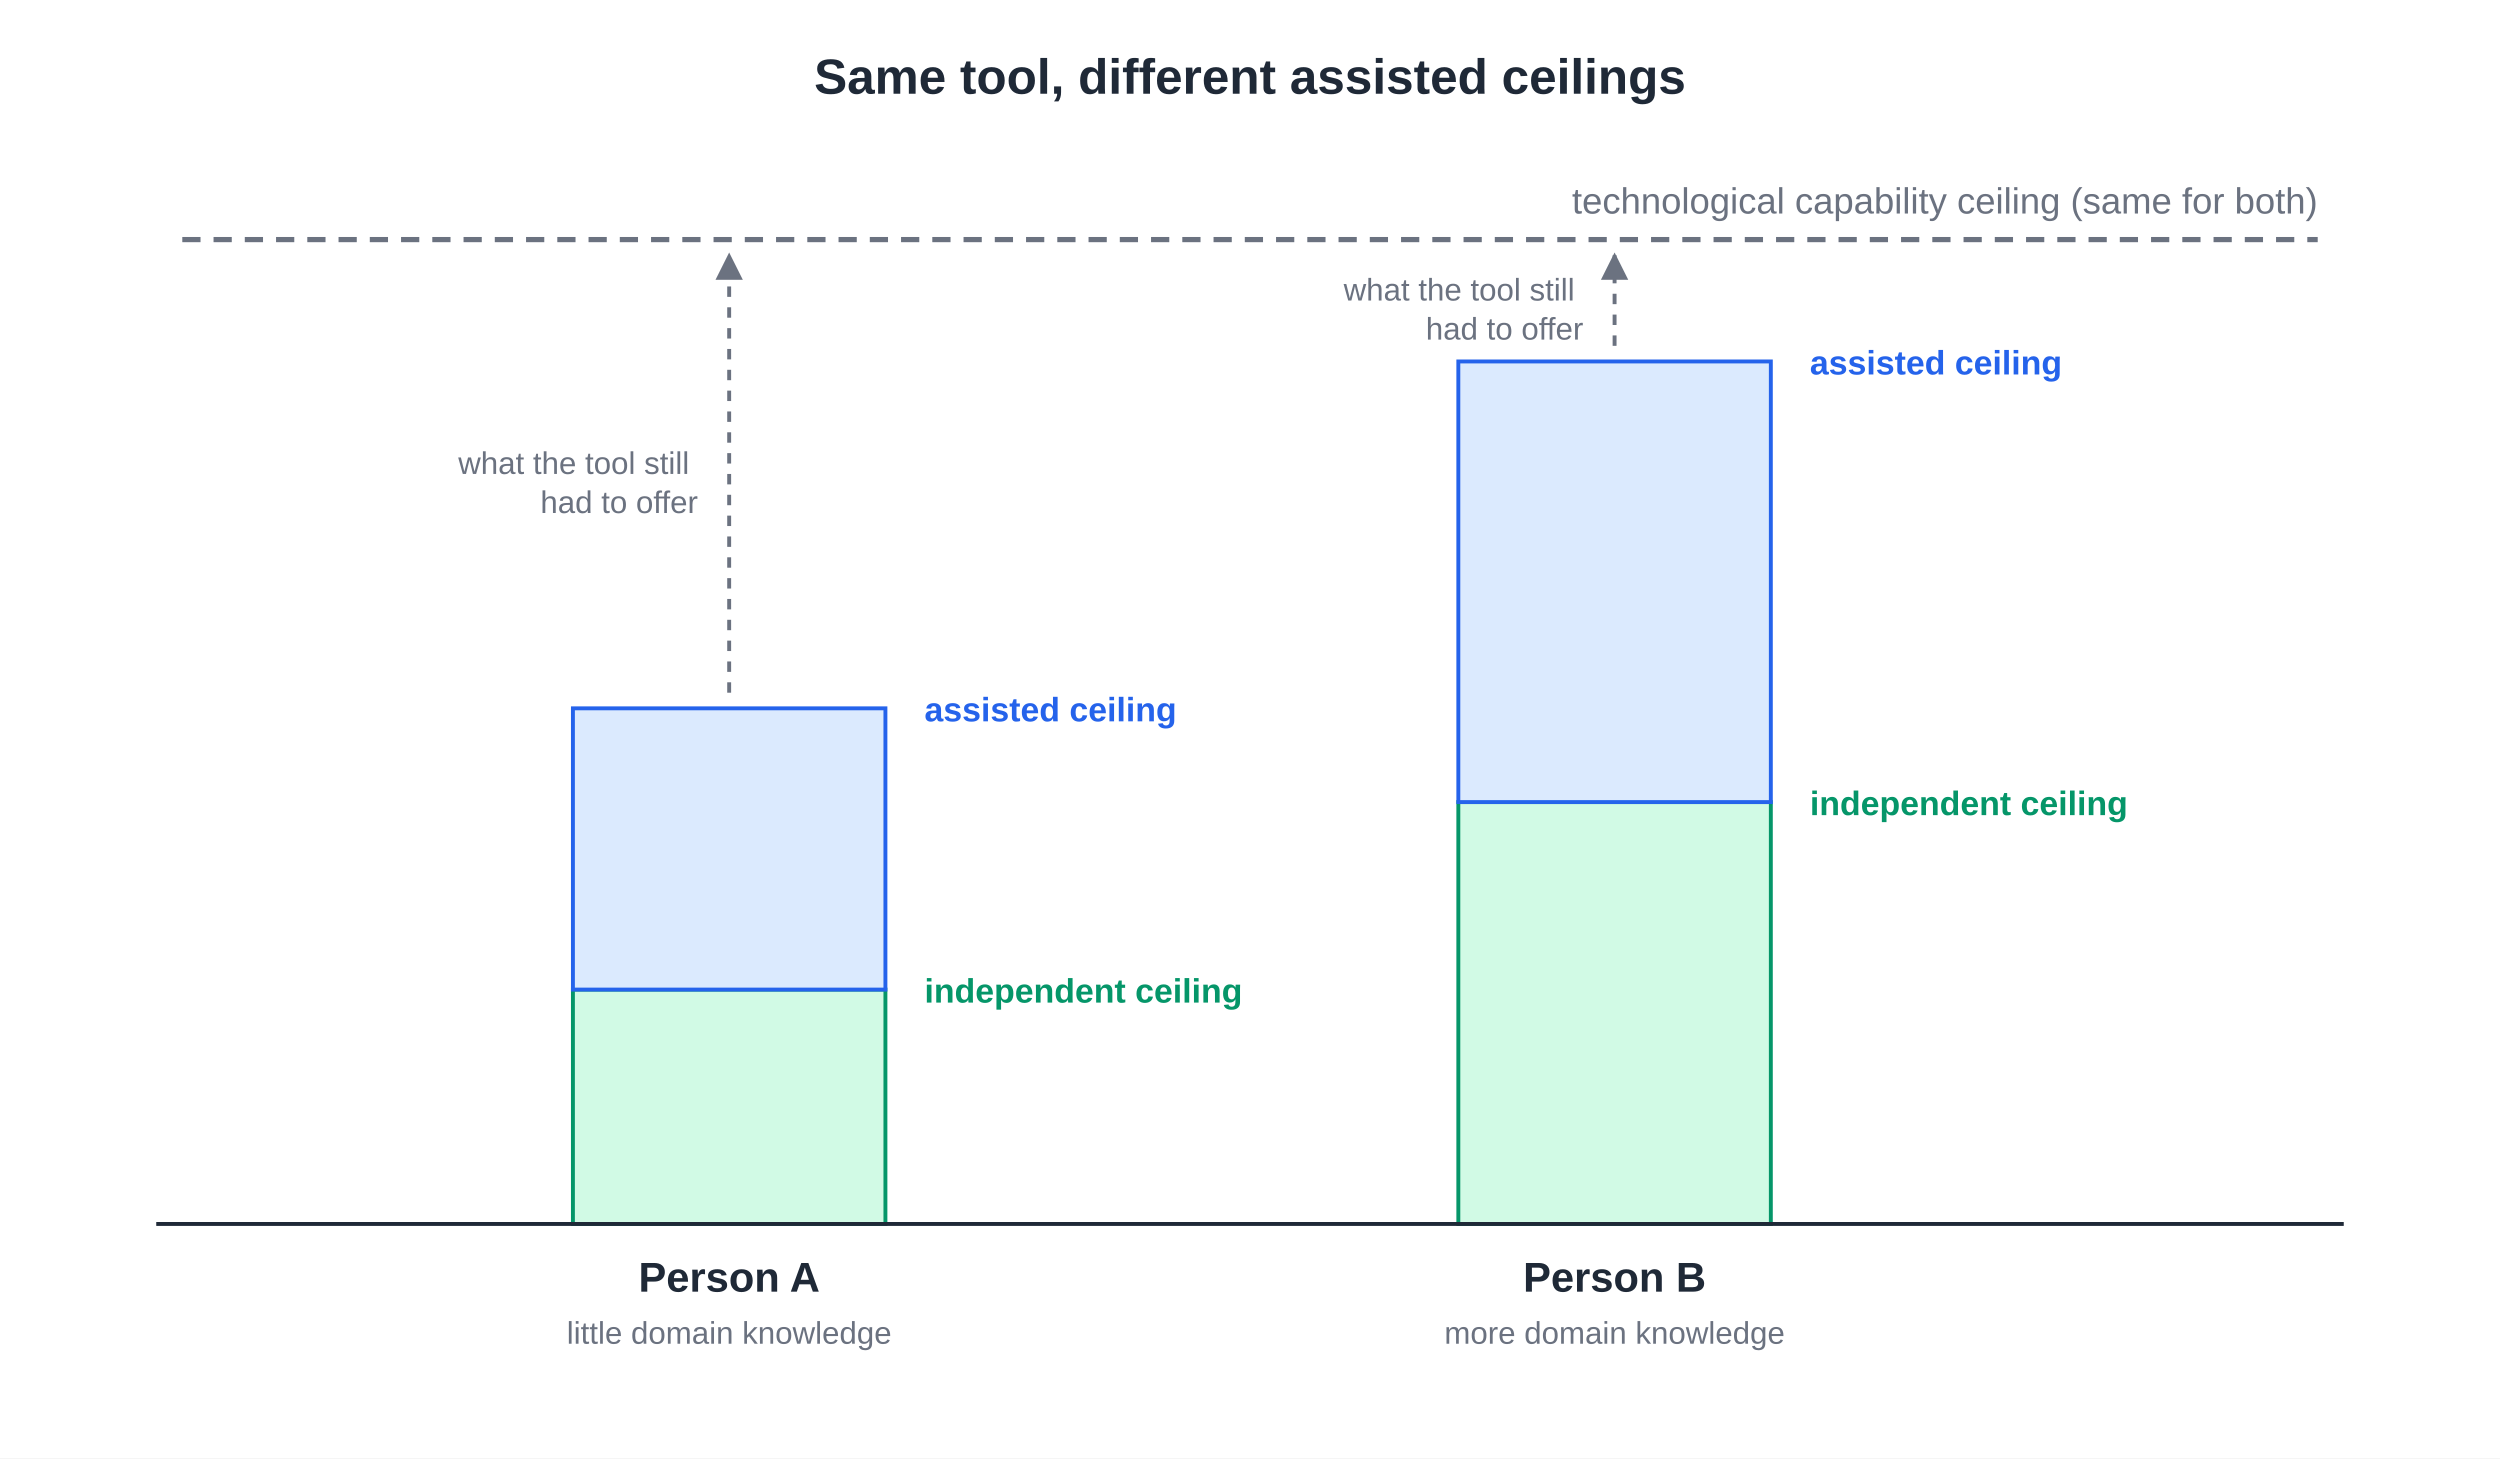
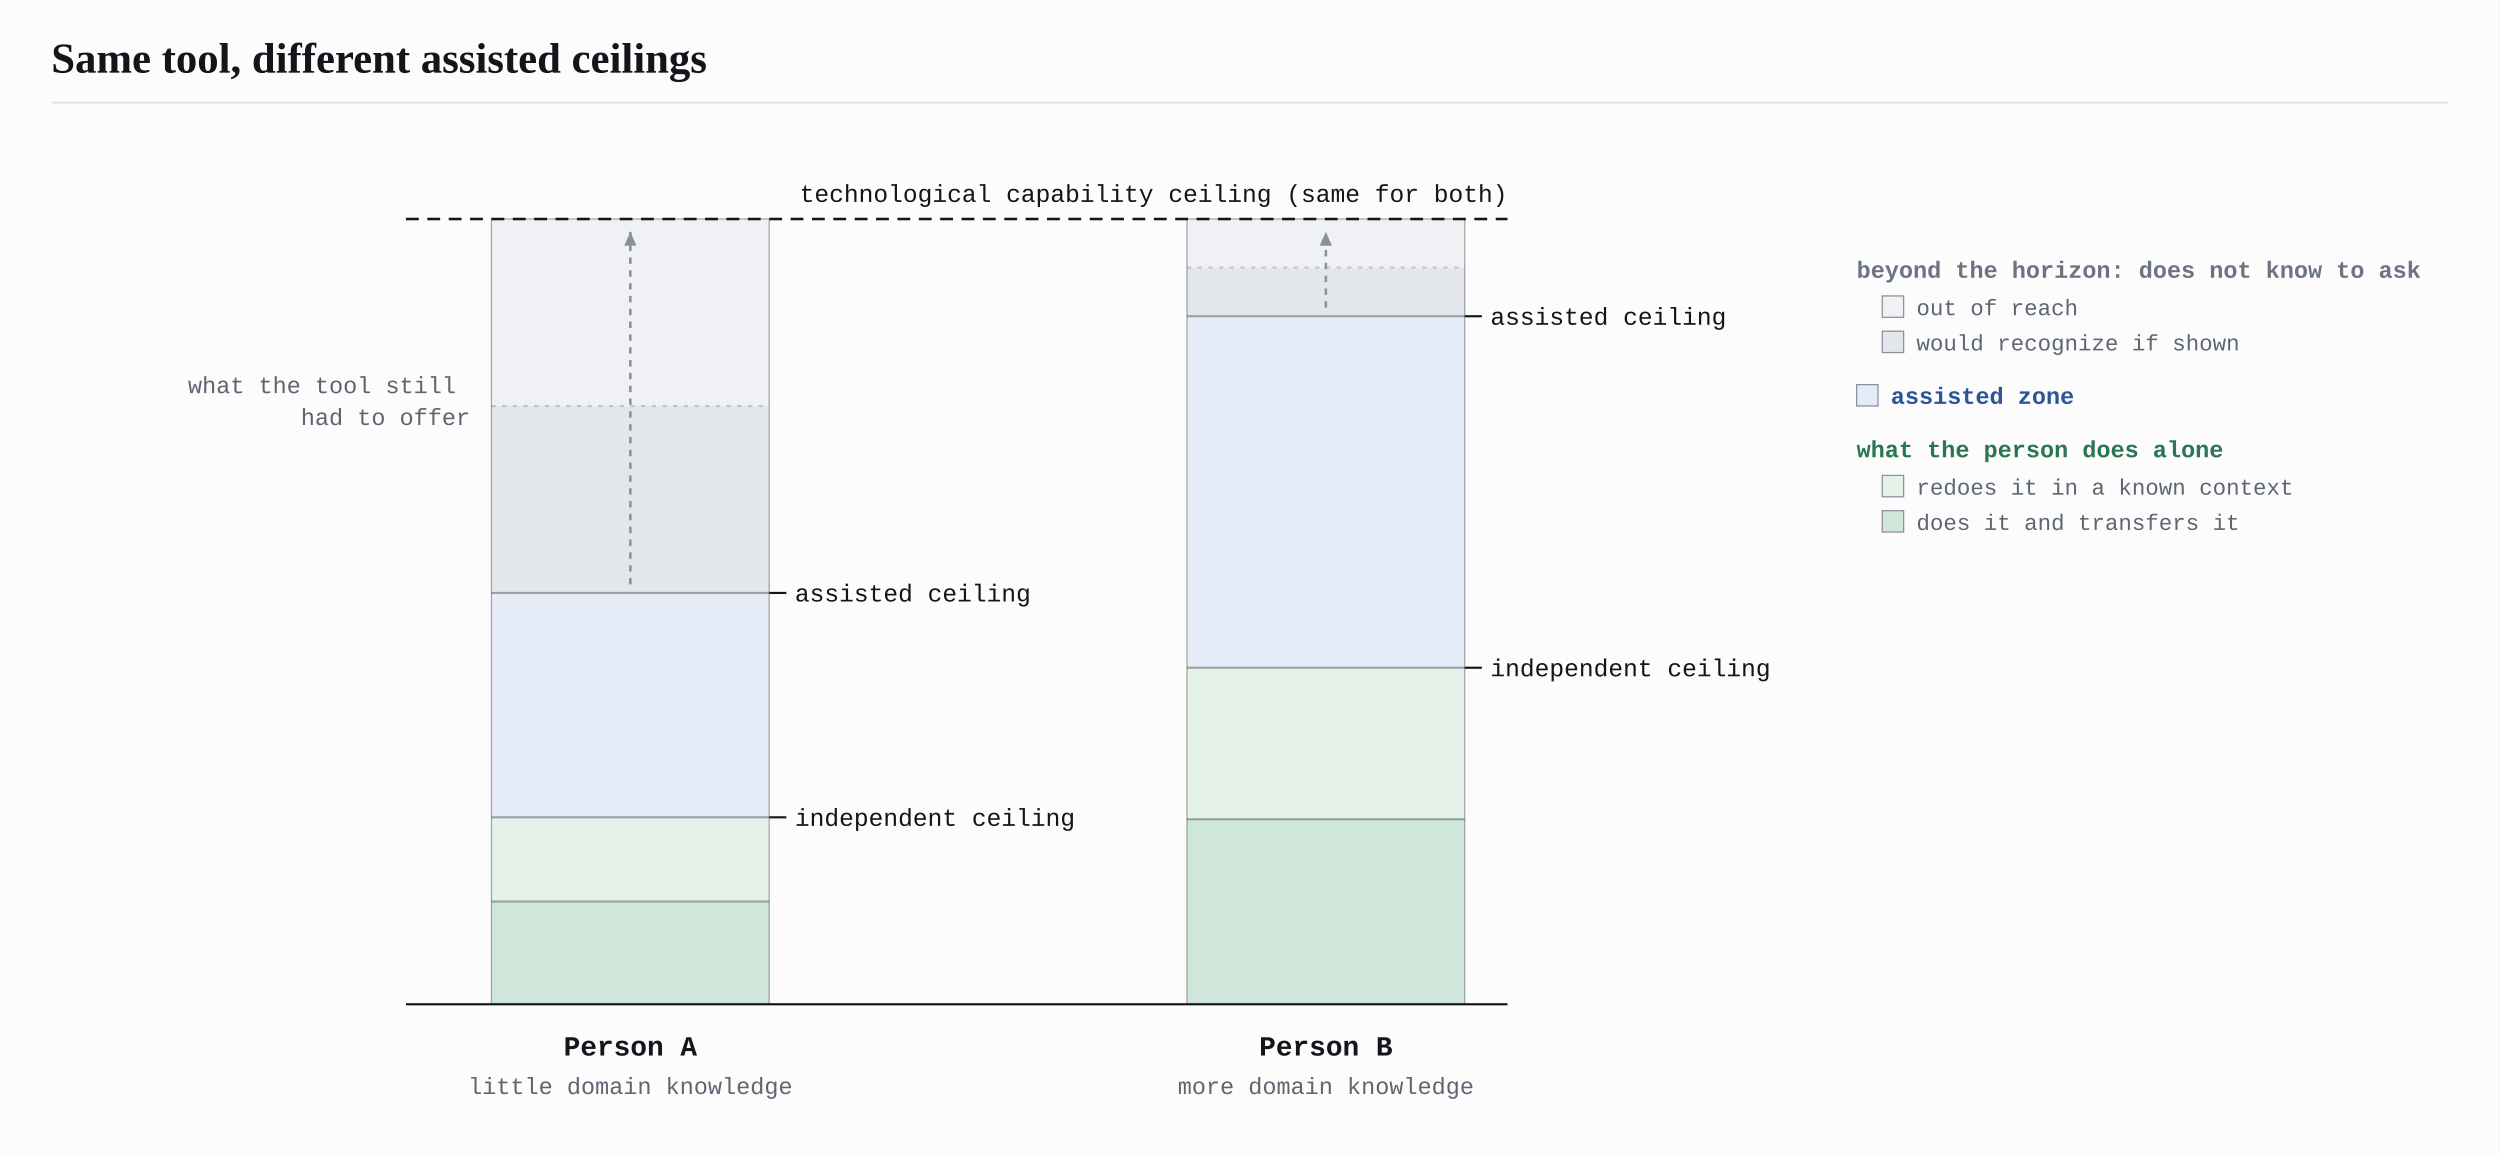
- <svg xmlns="http://www.w3.org/2000/svg" width="960" height="560" viewBox="0 0 960 560" role="img" aria-label="Same tool, different assisted ceilings">
+ <svg xmlns="http://www.w3.org/2000/svg" width="1170" height="540" viewBox="0 0 1170 540" role="img" aria-label="Same tool, different assisted ceilings">
  <defs>
-     <pattern id="hatch" width="8" height="8" patternUnits="userSpaceOnUse" patternTransform="rotate(45)">
-       <rect width="8" height="8" fill="#fee2e2" />
-       <line x1="0" y1="0" x2="0" y2="8" stroke="#dc2626" stroke-width="2.2" />
+     <pattern id="hatch" width="7" height="7" patternUnits="userSpaceOnUse" patternTransform="rotate(45)">
+       <rect width="7" height="7" fill="#f3dedb" />
+       <line x1="0" y1="0" x2="0" y2="7" stroke="#a8372b" stroke-width="1.1" stroke-opacity="0.5" />
    </pattern>
-     <marker id="arrow" viewBox="0 0 10 10" refX="9" refY="5" markerWidth="7" markerHeight="7" orient="auto-start-reverse">
-       <path d="M0,0 L10,5 L0,10 z" fill="#1f2937" />
+     <pattern id="dots" width="6" height="6" patternUnits="userSpaceOnUse">
+       <rect width="6" height="6" fill="#e9e1d3" />
+       <circle cx="3" cy="3" r="0.9" fill="#7a5d2c" fill-opacity="0.55" />
+     </pattern>
+     <marker id="arrow" viewBox="0 0 10 10" refX="9" refY="5" markerWidth="6" markerHeight="6" orient="auto-start-reverse">
+       <path d="M0,1 L9,5 L0,9 z" fill="#121519" />
    </marker>
-     <marker id="arrowm" viewBox="0 0 10 10" refX="9" refY="5" markerWidth="7" markerHeight="7" orient="auto-start-reverse">
-       <path d="M0,0 L10,5 L0,10 z" fill="#6b7280" />
+     <marker id="arrowm" viewBox="0 0 10 10" refX="9" refY="5" markerWidth="6" markerHeight="6" orient="auto-start-reverse">
+       <path d="M0,1 L9,5 L0,9 z" fill="#8a929c" />
+     </marker>
+     <marker id="arrowb" viewBox="0 0 10 10" refX="9" refY="5" markerWidth="6" markerHeight="6" orient="auto-start-reverse">
+       <path d="M0,1 L9,5 L0,9 z" fill="#a8372b" />
+     </marker>
+     <marker id="arrowg" viewBox="0 0 10 10" refX="9" refY="5" markerWidth="6" markerHeight="6" orient="auto-start-reverse">
+       <path d="M0,1 L9,5 L0,9 z" fill="#2a7552" />
    </marker>
  </defs>
-   <rect x="0" y="0" width="960" height="560" fill="#ffffff" stroke="none" stroke-width="0" rx="0" />
-   <text x="480.0" y="36" font-family="Arial, Helvetica, sans-serif" font-size="19" fill="#1f2937" text-anchor="middle" font-weight="bold">
-     <tspan x="480.0" dy="0.0">Same tool, different assisted ceilings</tspan>
+   <rect x="0.0" y="0.0" width="1169.7" height="540.0" fill="#fcfcfd" stroke="none" stroke-width="0" />
+   <text x="24.0" y="34.0" font-family="'Source Serif 4', Georgia, 'Times New Roman', serif" font-size="20" fill="#121519" text-anchor="start" font-weight="600">
+     <tspan x="24.0" dy="0.0">Same tool, different assisted ceilings</tspan>
  </text>
-   <line x1="70" y1="92.0" x2="890" y2="92.0" stroke="#6b7280" stroke-width="2" stroke-dasharray="7 5" />
-   <text x="890" y="82.0" font-family="Arial, Helvetica, sans-serif" font-size="14" fill="#6b7280" text-anchor="end" font-weight="normal">
-     <tspan x="890" dy="0.0">technological capability ceiling (same for both)</tspan>
+   <line x1="24.0" y1="48.0" x2="1145.7" y2="48.0" stroke="#e2e5e9" stroke-width="1" />
+   <rect x="230.0" y="421.9" width="130.0" height="48.1" fill="#cfe7da" stroke="none" stroke-width="0" />
+   <rect x="230.0" y="382.5" width="130.0" height="39.4" fill="#e4f2ea" stroke="none" stroke-width="0" />
+   <rect x="230.0" y="277.5" width="130.0" height="105.0" fill="#e5ecf8" stroke="none" stroke-width="0" />
+   <rect x="230.0" y="190.0" width="130.0" height="87.5" fill="#e3e6eb" stroke="none" stroke-width="0" />
+   <rect x="230.0" y="102.5" width="130.0" height="87.5" fill="#eff1f4" stroke="none" stroke-width="0" />
+   <line x1="230.0" y1="421.9" x2="360.0" y2="421.9" stroke="#121519" stroke-width="1" stroke-opacity="0.35" />
+   <line x1="230.0" y1="382.5" x2="360.0" y2="382.5" stroke="#121519" stroke-width="1" stroke-opacity="0.35" />
+   <line x1="230.0" y1="277.5" x2="360.0" y2="277.5" stroke="#121519" stroke-width="1" stroke-opacity="0.35" />
+   <line x1="230.0" y1="190.0" x2="360.0" y2="190.0" stroke="#121519" stroke-width="1" stroke-dasharray="2 3" stroke-opacity="0.18" />
+   <rect x="230.0" y="102.5" width="130.0" height="367.5" fill="none" stroke="#121519" stroke-width="0.6" stroke-opacity="0.35" />
+   <line x1="360.0" y1="277.5" x2="368.0" y2="277.5" stroke="#121519" stroke-width="1" />
+   <text x="372.0" y="281.5" font-family="'JetBrains Mono', ui-monospace, SFMono-Regular, Menlo, Consolas, 'Liberation Mono', monospace" font-size="11.5" fill="#121519" text-anchor="start" font-weight="400">
+     <tspan x="372.0" dy="0.0">assisted ceiling</tspan>
  </text>
-   <rect x="220" y="380.0" width="120" height="90.0" fill="#d1fae5" stroke="#059669" stroke-width="1.5" rx="0" />
-   <rect x="220" y="272.0" width="120" height="108.0" fill="#dbeafe" stroke="#2563eb" stroke-width="1.5" rx="0" />
-   <line x1="280" y1="266.0" x2="280" y2="98.0" stroke="#6b7280" stroke-width="1.5" stroke-dasharray="4 4" marker-end="url(#arrowm)" />
-   <text x="268" y="182.0" font-family="Arial, Helvetica, sans-serif" font-size="12" fill="#6b7280" text-anchor="end" font-weight="normal">
-     <tspan x="268" dy="0.0">what the tool still</tspan>
-     <tspan x="268" dy="15.0">had to offer</tspan>
+   <line x1="360.0" y1="382.5" x2="368.0" y2="382.5" stroke="#121519" stroke-width="1" />
+   <text x="372.0" y="386.5" font-family="'JetBrains Mono', ui-monospace, SFMono-Regular, Menlo, Consolas, 'Liberation Mono', monospace" font-size="11.5" fill="#121519" text-anchor="start" font-weight="400">
+     <tspan x="372.0" dy="0.0">independent ceiling</tspan>
  </text>
-   <text x="355" y="277.0" font-family="Arial, Helvetica, sans-serif" font-size="13" fill="#2563eb" text-anchor="start" font-weight="bold">
-     <tspan x="355" dy="0.0">assisted ceiling</tspan>
+   <line x1="295.0" y1="273.5" x2="295.0" y2="108.5" stroke="#8a929c" stroke-width="1.2" stroke-dasharray="3 3" marker-end="url(#arrowm)" />
+   <text x="295.0" y="494.0" font-family="'JetBrains Mono', ui-monospace, SFMono-Regular, Menlo, Consolas, 'Liberation Mono', monospace" font-size="13" fill="#121519" text-anchor="middle" font-weight="700">
+     <tspan x="295.0" dy="0.0">Person A</tspan>
  </text>
-   <text x="355" y="385.0" font-family="Arial, Helvetica, sans-serif" font-size="13" fill="#059669" text-anchor="start" font-weight="bold">
-     <tspan x="355" dy="0.0">independent ceiling</tspan>
+   <text x="295.0" y="512.0" font-family="'JetBrains Mono', ui-monospace, SFMono-Regular, Menlo, Consolas, 'Liberation Mono', monospace" font-size="11" fill="#5d6570" text-anchor="middle" font-weight="400">
+     <tspan x="295.0" dy="0.0">little domain knowledge</tspan>
  </text>
-   <text x="280" y="496" font-family="Arial, Helvetica, sans-serif" font-size="16" fill="#1f2937" text-anchor="middle" font-weight="bold">
-     <tspan x="280" dy="0.0">Person A</tspan>
+   <rect x="555.5" y="383.4" width="130.0" height="86.6" fill="#cfe7da" stroke="none" stroke-width="0" />
+   <rect x="555.5" y="312.5" width="130.0" height="70.9" fill="#e4f2ea" stroke="none" stroke-width="0" />
+   <rect x="555.5" y="148.0" width="130.0" height="164.5" fill="#e5ecf8" stroke="none" stroke-width="0" />
+   <rect x="555.5" y="125.2" width="130.0" height="22.8" fill="#e3e6eb" stroke="none" stroke-width="0" />
+   <rect x="555.5" y="102.5" width="130.0" height="22.8" fill="#eff1f4" stroke="none" stroke-width="0" />
+   <line x1="555.5" y1="383.4" x2="685.5" y2="383.4" stroke="#121519" stroke-width="1" stroke-opacity="0.35" />
+   <line x1="555.5" y1="312.5" x2="685.5" y2="312.5" stroke="#121519" stroke-width="1" stroke-opacity="0.35" />
+   <line x1="555.5" y1="148.0" x2="685.5" y2="148.0" stroke="#121519" stroke-width="1" stroke-opacity="0.35" />
+   <line x1="555.5" y1="125.2" x2="685.5" y2="125.2" stroke="#121519" stroke-width="1" stroke-dasharray="2 3" stroke-opacity="0.18" />
+   <rect x="555.5" y="102.5" width="130.0" height="367.5" fill="none" stroke="#121519" stroke-width="0.6" stroke-opacity="0.35" />
+   <line x1="685.5" y1="148.0" x2="693.5" y2="148.0" stroke="#121519" stroke-width="1" />
+   <text x="697.5" y="152.0" font-family="'JetBrains Mono', ui-monospace, SFMono-Regular, Menlo, Consolas, 'Liberation Mono', monospace" font-size="11.5" fill="#121519" text-anchor="start" font-weight="400">
+     <tspan x="697.5" dy="0.0">assisted ceiling</tspan>
  </text>
-   <text x="280" y="516" font-family="Arial, Helvetica, sans-serif" font-size="12" fill="#6b7280" text-anchor="middle" font-weight="normal">
-     <tspan x="280" dy="0.0">little domain knowledge</tspan>
+   <line x1="685.5" y1="312.5" x2="693.5" y2="312.5" stroke="#121519" stroke-width="1" />
+   <text x="697.5" y="316.5" font-family="'JetBrains Mono', ui-monospace, SFMono-Regular, Menlo, Consolas, 'Liberation Mono', monospace" font-size="11.5" fill="#121519" text-anchor="start" font-weight="400">
+     <tspan x="697.5" dy="0.0">independent ceiling</tspan>
  </text>
-   <rect x="560" y="308.0" width="120" height="162.0" fill="#d1fae5" stroke="#059669" stroke-width="1.5" rx="0" />
-   <rect x="560" y="138.8" width="120" height="169.2" fill="#dbeafe" stroke="#2563eb" stroke-width="1.5" rx="0" />
-   <line x1="620" y1="132.8" x2="620" y2="98.0" stroke="#6b7280" stroke-width="1.5" stroke-dasharray="4 4" marker-end="url(#arrowm)" />
-   <text x="608" y="115.4" font-family="Arial, Helvetica, sans-serif" font-size="12" fill="#6b7280" text-anchor="end" font-weight="normal">
-     <tspan x="608" dy="0.0">what the tool still</tspan>
-     <tspan x="608" dy="15.0">had to offer</tspan>
+   <line x1="620.5" y1="144.0" x2="620.5" y2="108.5" stroke="#8a929c" stroke-width="1.2" stroke-dasharray="3 3" marker-end="url(#arrowm)" />
+   <text x="620.5" y="494.0" font-family="'JetBrains Mono', ui-monospace, SFMono-Regular, Menlo, Consolas, 'Liberation Mono', monospace" font-size="13" fill="#121519" text-anchor="middle" font-weight="700">
+     <tspan x="620.5" dy="0.0">Person B</tspan>
  </text>
-   <text x="695" y="143.8" font-family="Arial, Helvetica, sans-serif" font-size="13" fill="#2563eb" text-anchor="start" font-weight="bold">
-     <tspan x="695" dy="0.0">assisted ceiling</tspan>
+   <text x="620.5" y="512.0" font-family="'JetBrains Mono', ui-monospace, SFMono-Regular, Menlo, Consolas, 'Liberation Mono', monospace" font-size="11" fill="#5d6570" text-anchor="middle" font-weight="400">
+     <tspan x="620.5" dy="0.0">more domain knowledge</tspan>
  </text>
-   <text x="695" y="313.0" font-family="Arial, Helvetica, sans-serif" font-size="13" fill="#059669" text-anchor="start" font-weight="bold">
-     <tspan x="695" dy="0.0">independent ceiling</tspan>
+   <text x="220.0" y="184.0" font-family="'JetBrains Mono', ui-monospace, SFMono-Regular, Menlo, Consolas, 'Liberation Mono', monospace" font-size="11" fill="#5d6570" text-anchor="end" font-weight="400">
+     <tspan x="220.0" dy="0.0">what the tool still</tspan>
+     <tspan x="220.0" dy="14.9">had to offer</tspan>
  </text>
-   <text x="620" y="496" font-family="Arial, Helvetica, sans-serif" font-size="16" fill="#1f2937" text-anchor="middle" font-weight="bold">
-     <tspan x="620" dy="0.0">Person B</tspan>
+   <line x1="190.0" y1="102.5" x2="705.5" y2="102.5" stroke="#121519" stroke-width="1.2" stroke-dasharray="6 4" />
+   <text x="705.5" y="94.5" font-family="'JetBrains Mono', ui-monospace, SFMono-Regular, Menlo, Consolas, 'Liberation Mono', monospace" font-size="11.5" fill="#121519" text-anchor="end" font-weight="400">
+     <tspan x="705.5" dy="0.0">technological capability ceiling (same for both)</tspan>
  </text>
-   <text x="620" y="516" font-family="Arial, Helvetica, sans-serif" font-size="12" fill="#6b7280" text-anchor="middle" font-weight="normal">
-     <tspan x="620" dy="0.0">more domain knowledge</tspan>
+   <line x1="190.0" y1="470.0" x2="705.5" y2="470.0" stroke="#121519" stroke-width="1" />
+   <text x="868.9" y="130.0" font-family="'JetBrains Mono', ui-monospace, SFMono-Regular, Menlo, Consolas, 'Liberation Mono', monospace" font-size="11" fill="#6b7480" text-anchor="start" font-weight="700">
+     <tspan x="868.9" dy="0.0">beyond the horizon: does not know to ask</tspan>
  </text>
-   <line x1="60" y1="470" x2="900" y2="470" stroke="#1f2937" stroke-width="1.5" />
+   <rect x="880.9" y="138.5" width="10.0" height="10.0" fill="#eff1f4" stroke="#8a929c" stroke-width="0.6" />
+   <text x="896.9" y="147.5" font-family="'JetBrains Mono', ui-monospace, SFMono-Regular, Menlo, Consolas, 'Liberation Mono', monospace" font-size="10.5" fill="#5d6570" text-anchor="start" font-weight="400">
+     <tspan x="896.9" dy="0.0">out of reach</tspan>
+   </text>
+   <rect x="880.9" y="155.0" width="10.0" height="10.0" fill="#e3e6eb" stroke="#8a929c" stroke-width="0.6" />
+   <text x="896.9" y="164.0" font-family="'JetBrains Mono', ui-monospace, SFMono-Regular, Menlo, Consolas, 'Liberation Mono', monospace" font-size="10.5" fill="#5d6570" text-anchor="start" font-weight="400">
+     <tspan x="896.9" dy="0.0">would recognize if shown</tspan>
+   </text>
+   <rect x="868.9" y="180.0" width="10.0" height="10.0" fill="#e5ecf8" stroke="#8a929c" stroke-width="0.6" />
+   <text x="884.9" y="189.0" font-family="'JetBrains Mono', ui-monospace, SFMono-Regular, Menlo, Consolas, 'Liberation Mono', monospace" font-size="11" fill="#2c5597" text-anchor="start" font-weight="700">
+     <tspan x="884.9" dy="0.0">assisted zone</tspan>
+   </text>
+   <text x="868.9" y="214.0" font-family="'JetBrains Mono', ui-monospace, SFMono-Regular, Menlo, Consolas, 'Liberation Mono', monospace" font-size="11" fill="#2a7552" text-anchor="start" font-weight="700">
+     <tspan x="868.9" dy="0.0">what the person does alone</tspan>
+   </text>
+   <rect x="880.9" y="222.5" width="10.0" height="10.0" fill="#e4f2ea" stroke="#8a929c" stroke-width="0.6" />
+   <text x="896.9" y="231.5" font-family="'JetBrains Mono', ui-monospace, SFMono-Regular, Menlo, Consolas, 'Liberation Mono', monospace" font-size="10.5" fill="#5d6570" text-anchor="start" font-weight="400">
+     <tspan x="896.9" dy="0.0">redoes it in a known context</tspan>
+   </text>
+   <rect x="880.9" y="239.0" width="10.0" height="10.0" fill="#cfe7da" stroke="#8a929c" stroke-width="0.6" />
+   <text x="896.9" y="248.0" font-family="'JetBrains Mono', ui-monospace, SFMono-Regular, Menlo, Consolas, 'Liberation Mono', monospace" font-size="10.5" fill="#5d6570" text-anchor="start" font-weight="400">
+     <tspan x="896.9" dy="0.0">does it and transfers it</tspan>
+   </text>
</svg>
